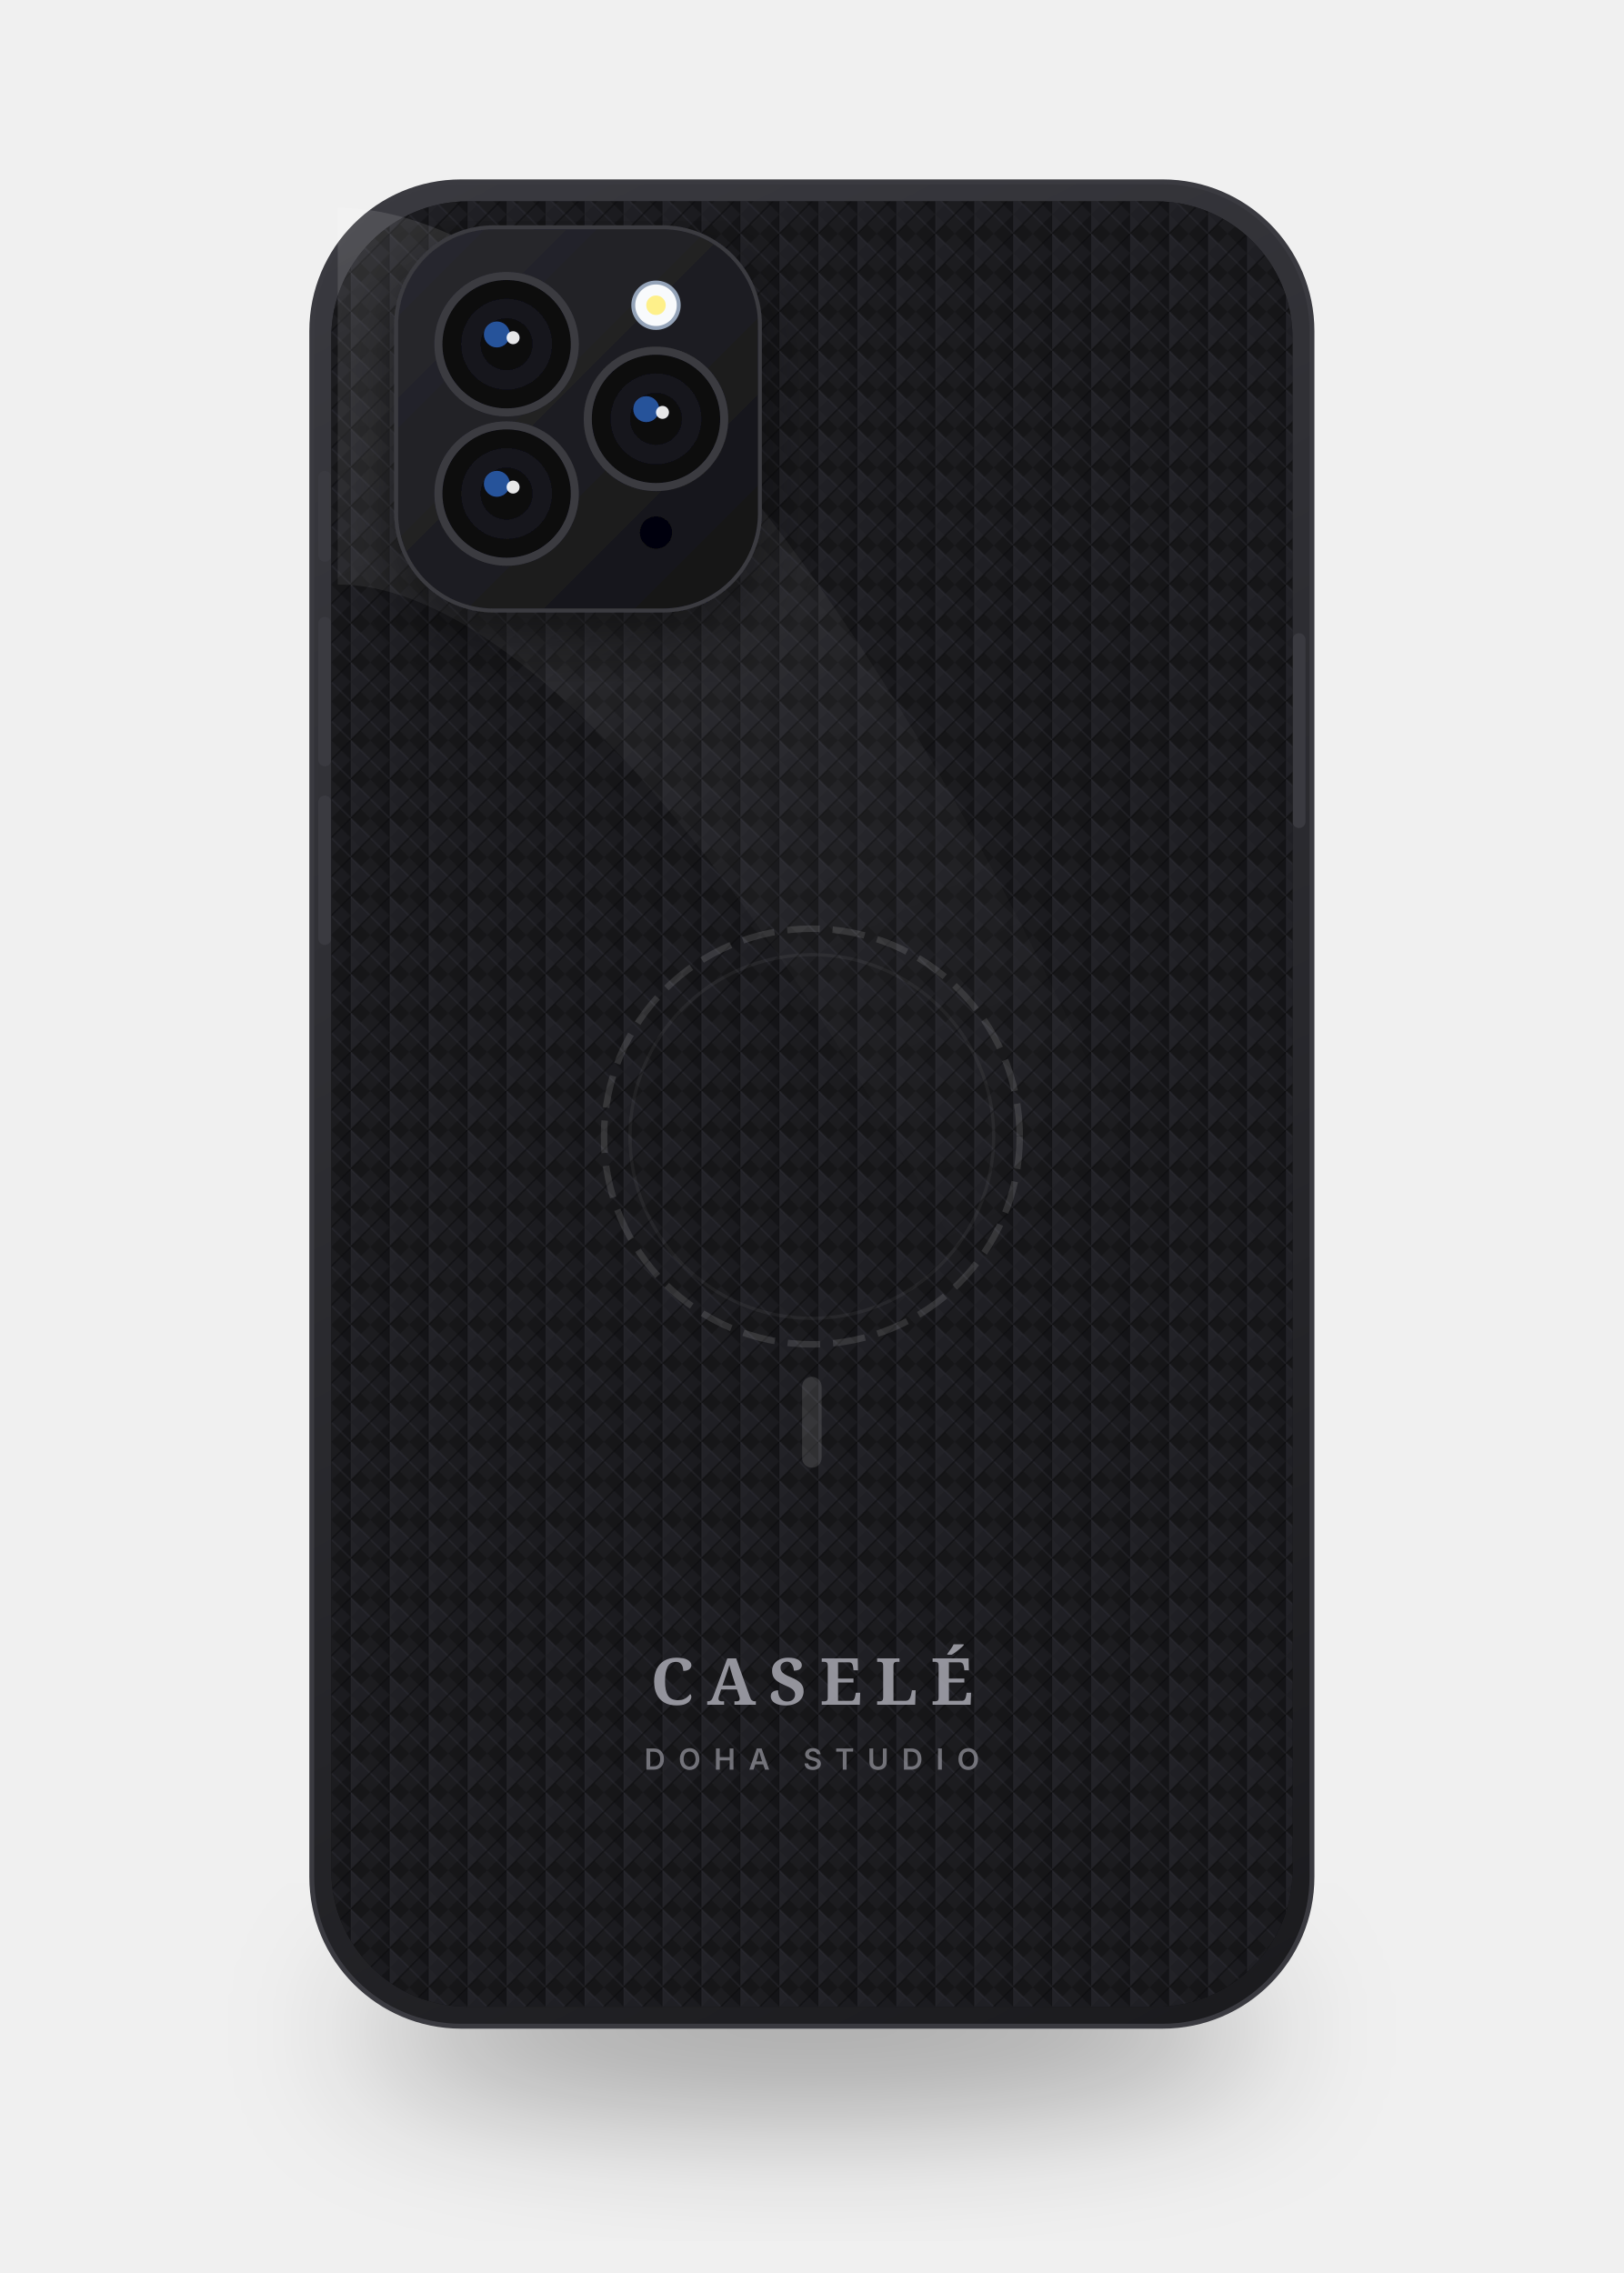
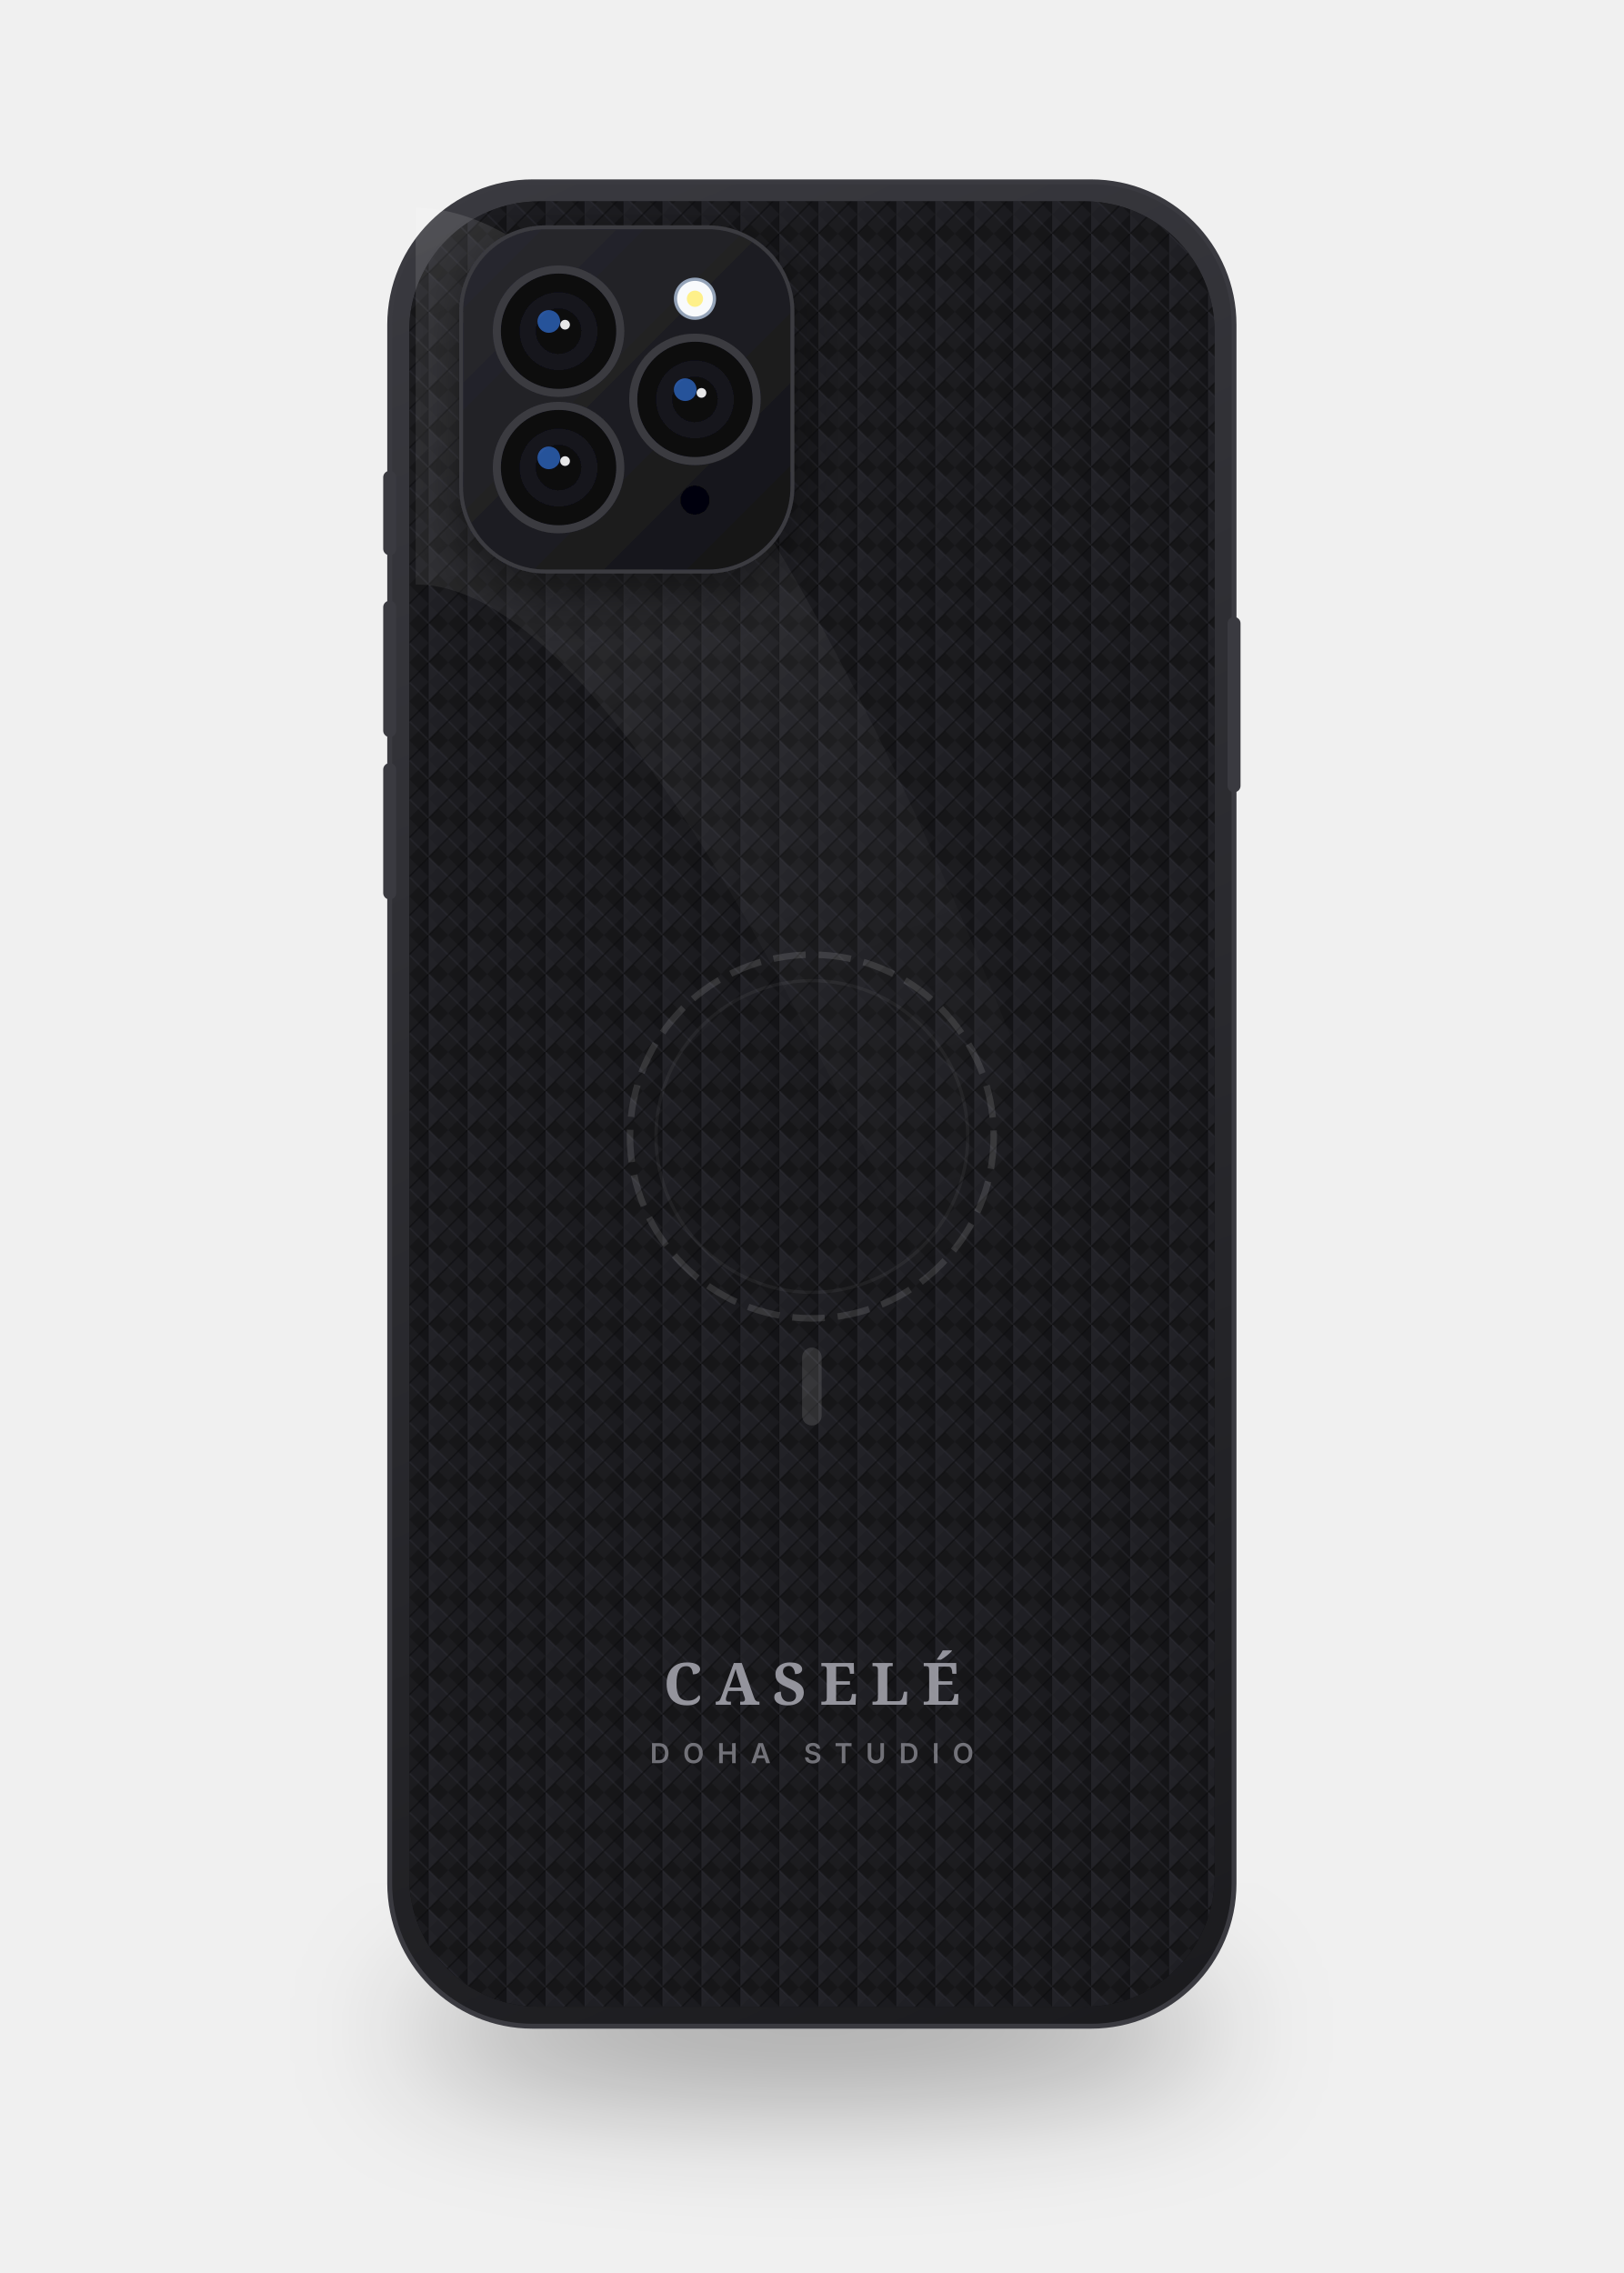
<svg xmlns="http://www.w3.org/2000/svg" viewBox="0 0 500 700" fill="none">
  <defs>
-     <filter id="groundShadow_carbon-fiber_back_iphone" x="50" y="580" width="400" height="110" filterUnits="userSpaceOnUse">
-       <feGaussianBlur stdDeviation="22" />
+     <filter id="groundShadow_carbon-fiber_back_iphone" x="70" y="580" width="360" height="110" filterUnits="userSpaceOnUse">
+       <feGaussianBlur stdDeviation="20" />
      <feColorMatrix type="matrix" values="0 0 0 0 0   0 0 0 0 0   0 0 0 0 0  0 0 0 0.35 0" />
    </filter>
-     <filter id="camShadow_carbon-fiber_back_iphone" x="100" y="60" width="320" height="150" filterUnits="userSpaceOnUse">
-       <feDropShadow dx="0" dy="8" stdDeviation="10" flood-color="#000000" flood-opacity="0.45" />
+     <filter id="camShadow_carbon-fiber_back_iphone" x="120" y="60" width="280" height="140" filterUnits="userSpaceOnUse">
+       <feDropShadow dx="0" dy="6" stdDeviation="8" flood-color="#000000" flood-opacity="0.45" />
    </filter>
-     <linearGradient id="bodyGrad_carbon-fiber_back_iphone" x1="100" y1="50" x2="400" y2="630" gradientUnits="userSpaceOnUse">
+     <linearGradient id="bodyGrad_carbon-fiber_back_iphone" x1="120" y1="50" x2="380" y2="630" gradientUnits="userSpaceOnUse">
      <stop offset="0%" stop-color="#222226" />
      <stop offset="50%" stop-color="#161618" />
      <stop offset="100%" stop-color="#0C0C0E" />
    </linearGradient>
-     <linearGradient id="edgeGrad_carbon-fiber_back_iphone" x1="100" y1="50" x2="400" y2="630" gradientUnits="userSpaceOnUse">
+     <linearGradient id="edgeGrad_carbon-fiber_back_iphone" x1="120" y1="50" x2="380" y2="630" gradientUnits="userSpaceOnUse">
      <stop offset="0%" stop-color="#3A3A40" />
      <stop offset="100%" stop-color="#1A1A1D" />
    </linearGradient>
-     <linearGradient id="camGrad_carbon-fiber_back_iphone" x1="120" y1="70" x2="240" y2="190" gradientUnits="userSpaceOnUse">
+     <linearGradient id="camGrad_carbon-fiber_back_iphone" x1="140" y1="70" x2="250" y2="180" gradientUnits="userSpaceOnUse">
      <stop offset="0%" stop-color="#2A2A30" />
      <stop offset="100%" stop-color="#121214" />
    </linearGradient>
-     <linearGradient id="glareGrad_carbon-fiber_back_iphone" x1="100" y1="50" x2="350" y2="550" gradientUnits="userSpaceOnUse">
+     <linearGradient id="glareGrad_carbon-fiber_back_iphone" x1="120" y1="50" x2="350" y2="550" gradientUnits="userSpaceOnUse">
      <stop offset="0%" stop-color="#FFFFFF" stop-opacity="0.12" />
      <stop offset="35%" stop-color="#FFFFFF" stop-opacity="0.04" />
      <stop offset="70%" stop-color="#FFFFFF" stop-opacity="0" />
    </linearGradient>
    <pattern id="carbonPattern_carbon-fiber_back_iphone" width="12" height="12" patternUnits="userSpaceOnUse">
      <rect width="12" height="12" fill="#161618" />
      <path d="M0 0 L6 6 L0 12 Z" fill="#2A2A30" opacity="0.6" />
      <path d="M6 6 L12 0 L12 12 Z" fill="#141416" opacity="0.8" />
      <path d="M0 6 L6 0 L12 6 L6 12 Z" fill="#1E1E22" opacity="0.7" />
      <line x1="0" y1="0" x2="12" y2="12" stroke="#383842" stroke-width="0.5" opacity="0.3" />
      <line x1="12" y1="0" x2="0" y2="12" stroke="#0A0A0C" stroke-width="0.5" opacity="0.5" />
    </pattern>
  </defs>
-   <ellipse cx="250" cy="625" rx="140" ry="24" fill="#000000" filter="url(#groundShadow_carbon-fiber_back_iphone)" />
-   <rect x="96" y="56" width="308" height="568" rx="46" fill="url(#edgeGrad_carbon-fiber_back_iphone)" stroke="#3A3A40" stroke-width="1.5" />
-   <rect x="98" y="145" width="4" height="28" rx="2" fill="#3A3A40" />
-   <rect x="98" y="190" width="4" height="46" rx="2" fill="#3A3A40" />
-   <rect x="98" y="245" width="4" height="46" rx="2" fill="#3A3A40" />
-   <rect x="398" y="195" width="4" height="60" rx="2" fill="#3A3A40" />
-   <rect x="102" y="62" width="296" height="556" rx="42" fill="url(#bodyGrad_carbon-fiber_back_iphone)" />
-   <rect x="102" y="62" width="296" height="556" rx="42" fill="url(#carbonPattern_carbon-fiber_back_iphone)" />
+   <ellipse cx="250" cy="625" rx="125" ry="20" fill="#000000" filter="url(#groundShadow_carbon-fiber_back_iphone)" />
+   <rect x="120" y="56" width="260" height="568" rx="44" fill="url(#edgeGrad_carbon-fiber_back_iphone)" stroke="#3A3A40" stroke-width="1.5" />
+   <rect x="118" y="145" width="4" height="26" rx="2" fill="#3A3A40" />
+   <rect x="118" y="185" width="4" height="42" rx="2" fill="#3A3A40" />
+   <rect x="118" y="235" width="4" height="42" rx="2" fill="#3A3A40" />
+   <rect x="378" y="190" width="4" height="54" rx="2" fill="#3A3A40" />
+   <rect x="126" y="62" width="248" height="556" rx="40" fill="url(#bodyGrad_carbon-fiber_back_iphone)" />
+   <rect x="126" y="62" width="248" height="556" rx="40" fill="url(#carbonPattern_carbon-fiber_back_iphone)" />
  <g opacity="0.12">
-     <circle cx="250" cy="350" r="64" stroke="#FFFFFF" stroke-width="2" stroke-dasharray="10 4" fill="none" />
-     <circle cx="250" cy="350" r="56" stroke="#FFFFFF" stroke-width="1" fill="none" opacity="0.4" />
-     <rect x="247" y="424" width="6" height="28" rx="3" fill="#FFFFFF" />
+     <circle cx="250" cy="350" r="56" stroke="#FFFFFF" stroke-width="2" stroke-dasharray="10 4" fill="none" />
+     <circle cx="250" cy="350" r="48" stroke="#FFFFFF" stroke-width="1" fill="none" opacity="0.4" />
+     <rect x="247" y="415" width="6" height="24" rx="3" fill="#FFFFFF" />
  </g>
-   <path d="M104 64 C 180 64, 300 200, 396 480 L396 616 C 300 350, 180 180, 104 180 Z" fill="url(#glareGrad_carbon-fiber_back_iphone)" />
+   <path d="M128 64 C 190 64, 280 200, 368 480 L368 616 C 280 350, 190 180, 128 180 Z" fill="url(#glareGrad_carbon-fiber_back_iphone)" />
  <g filter="url(#camShadow_carbon-fiber_back_iphone)">
-     <rect x="122" y="70" width="112" height="118" rx="30" fill="url(#camGrad_carbon-fiber_back_iphone)" stroke="#3A3A40" stroke-width="1.2" />
-     <circle cx="156" cy="106" r="21" fill="#0A0A0E" stroke="#3A3A40" stroke-width="2.5" />
-     <circle cx="156" cy="106" r="14" fill="#14141C" />
-     <circle cx="156" cy="106" r="8" fill="#0A0A10" />
-     <circle cx="153" cy="103" r="4" fill="#3B82F6" opacity="0.6" />
-     <circle cx="158" cy="104" r="2" fill="#FFFFFF" opacity="0.9" />
-     <circle cx="156" cy="152" r="21" fill="#0A0A0E" stroke="#3A3A40" stroke-width="2.5" />
-     <circle cx="156" cy="152" r="14" fill="#14141C" />
-     <circle cx="156" cy="152" r="8" fill="#0A0A10" />
-     <circle cx="153" cy="149" r="4" fill="#3B82F6" opacity="0.6" />
-     <circle cx="158" cy="150" r="2" fill="#FFFFFF" opacity="0.9" />
-     <circle cx="202" cy="129" r="21" fill="#0A0A0E" stroke="#3A3A40" stroke-width="2.5" />
-     <circle cx="202" cy="129" r="14" fill="#14141C" />
-     <circle cx="202" cy="129" r="8" fill="#0A0A10" />
-     <circle cx="199" cy="126" r="4" fill="#3B82F6" opacity="0.6" />
-     <circle cx="204" cy="127" r="2" fill="#FFFFFF" opacity="0.9" />
-     <circle cx="202" cy="94" r="7" fill="#F8FAFC" stroke="#94A3B8" stroke-width="1.2" />
-     <circle cx="202" cy="94" r="3" fill="#FEF08A" />
-     <circle cx="202" cy="164" r="5" fill="#050508" />
+     <rect x="142" y="70" width="102" height="106" rx="26" fill="url(#camGrad_carbon-fiber_back_iphone)" stroke="#3A3A40" stroke-width="1.2" />
+     <circle cx="172" cy="102" r="19" fill="#0A0A0E" stroke="#3A3A40" stroke-width="2.5" />
+     <circle cx="172" cy="102" r="12" fill="#14141C" />
+     <circle cx="172" cy="102" r="7" fill="#0A0A10" />
+     <circle cx="169" cy="99" r="3.5" fill="#3B82F6" opacity="0.6" />
+     <circle cx="174" cy="100" r="1.5" fill="#FFFFFF" opacity="0.9" />
+     <circle cx="172" cy="144" r="19" fill="#0A0A0E" stroke="#3A3A40" stroke-width="2.5" />
+     <circle cx="172" cy="144" r="12" fill="#14141C" />
+     <circle cx="172" cy="144" r="7" fill="#0A0A10" />
+     <circle cx="169" cy="141" r="3.5" fill="#3B82F6" opacity="0.6" />
+     <circle cx="174" cy="142" r="1.5" fill="#FFFFFF" opacity="0.9" />
+     <circle cx="214" cy="123" r="19" fill="#0A0A0E" stroke="#3A3A40" stroke-width="2.5" />
+     <circle cx="214" cy="123" r="12" fill="#14141C" />
+     <circle cx="214" cy="123" r="7" fill="#0A0A10" />
+     <circle cx="211" cy="120" r="3.5" fill="#3B82F6" opacity="0.6" />
+     <circle cx="216" cy="121" r="1.5" fill="#FFFFFF" opacity="0.9" />
+     <circle cx="214" cy="92" r="6" fill="#F8FAFC" stroke="#94A3B8" stroke-width="1" />
+     <circle cx="214" cy="92" r="2.5" fill="#FEF08A" />
+     <circle cx="214" cy="154" r="4.5" fill="#050508" />
  </g>
-   <text x="250" y="525" text-anchor="middle" font-family="'Cinzel', 'Playfair Display', Georgia, serif" font-size="20" font-weight="700" fill="#A1A1AA" opacity="0.9" letter-spacing="4">CASELÉ</text>
-   <text x="250" y="545" text-anchor="middle" font-family="'Inter', sans-serif" font-size="9" font-weight="600" fill="#A1A1AA" opacity="0.65" letter-spacing="4">DOHA STUDIO</text>
+   <text x="250" y="525" text-anchor="middle" font-family="'Cinzel', 'Playfair Display', Georgia, serif" font-size="18" font-weight="700" fill="#A1A1AA" opacity="0.9" letter-spacing="4">CASELÉ</text>
+   <text x="250" y="543" text-anchor="middle" font-family="'Inter', sans-serif" font-size="8.5" font-weight="600" fill="#A1A1AA" opacity="0.65" letter-spacing="4">DOHA STUDIO</text>
</svg>
